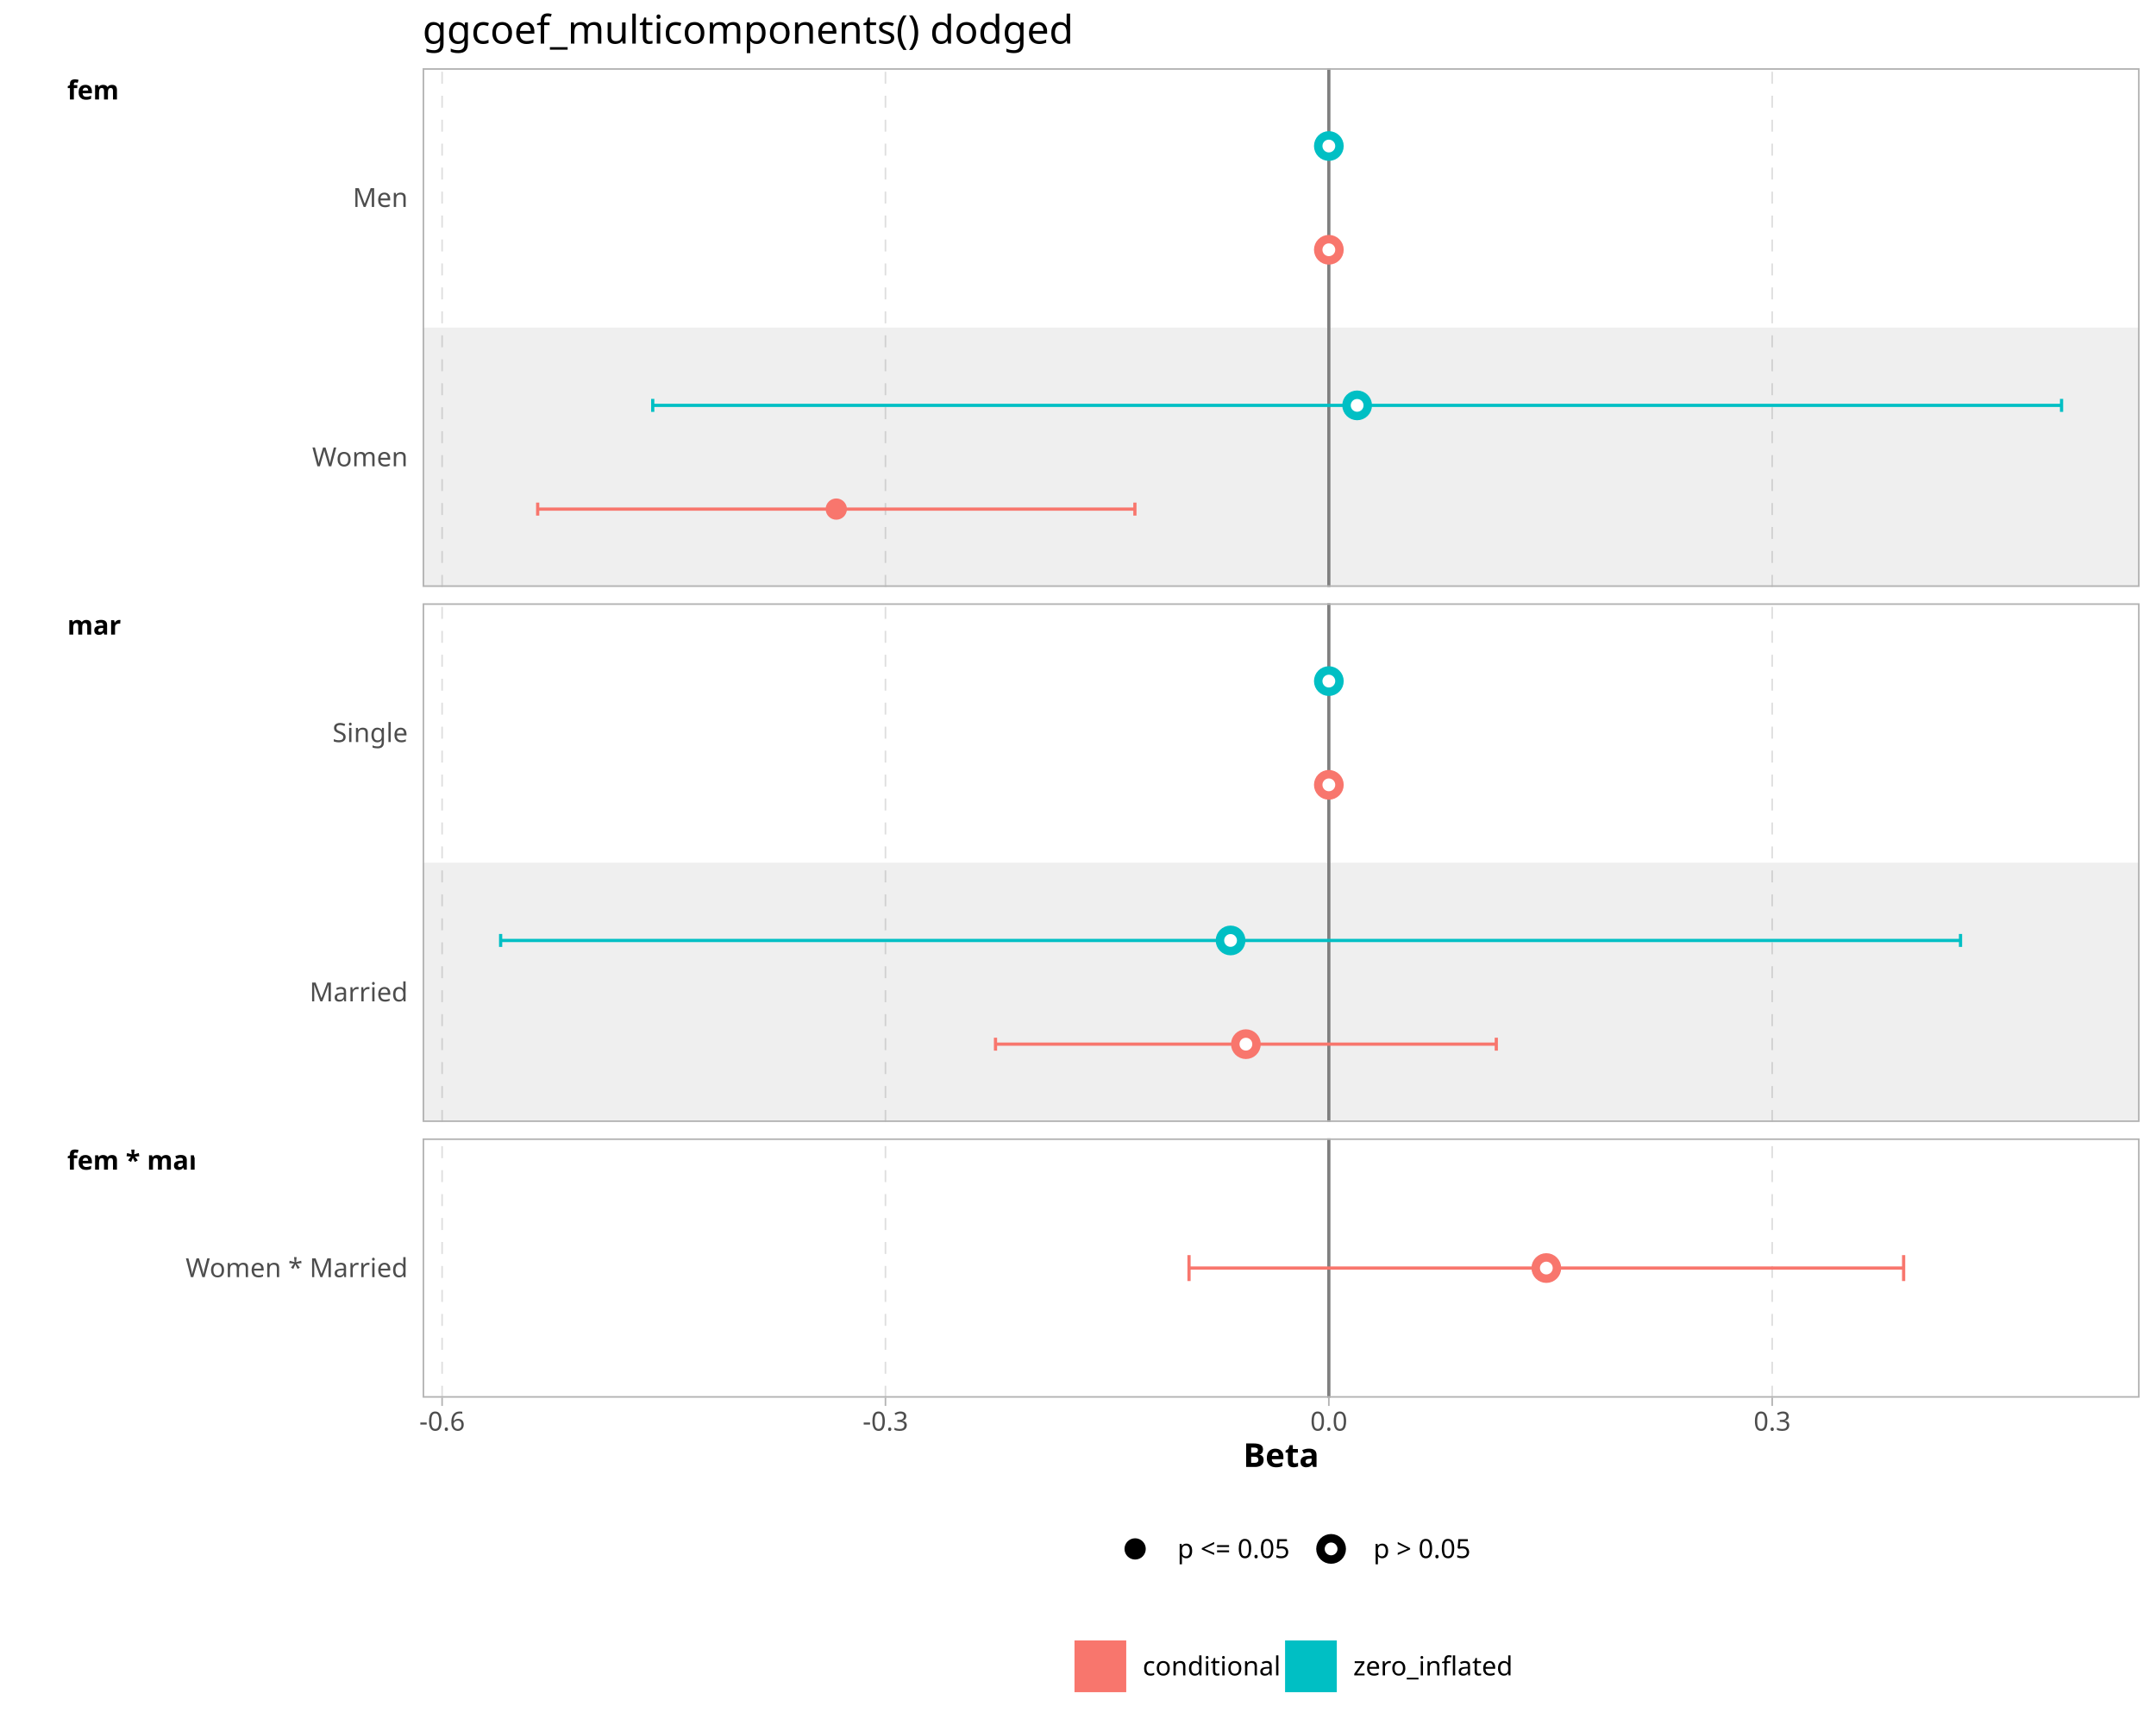
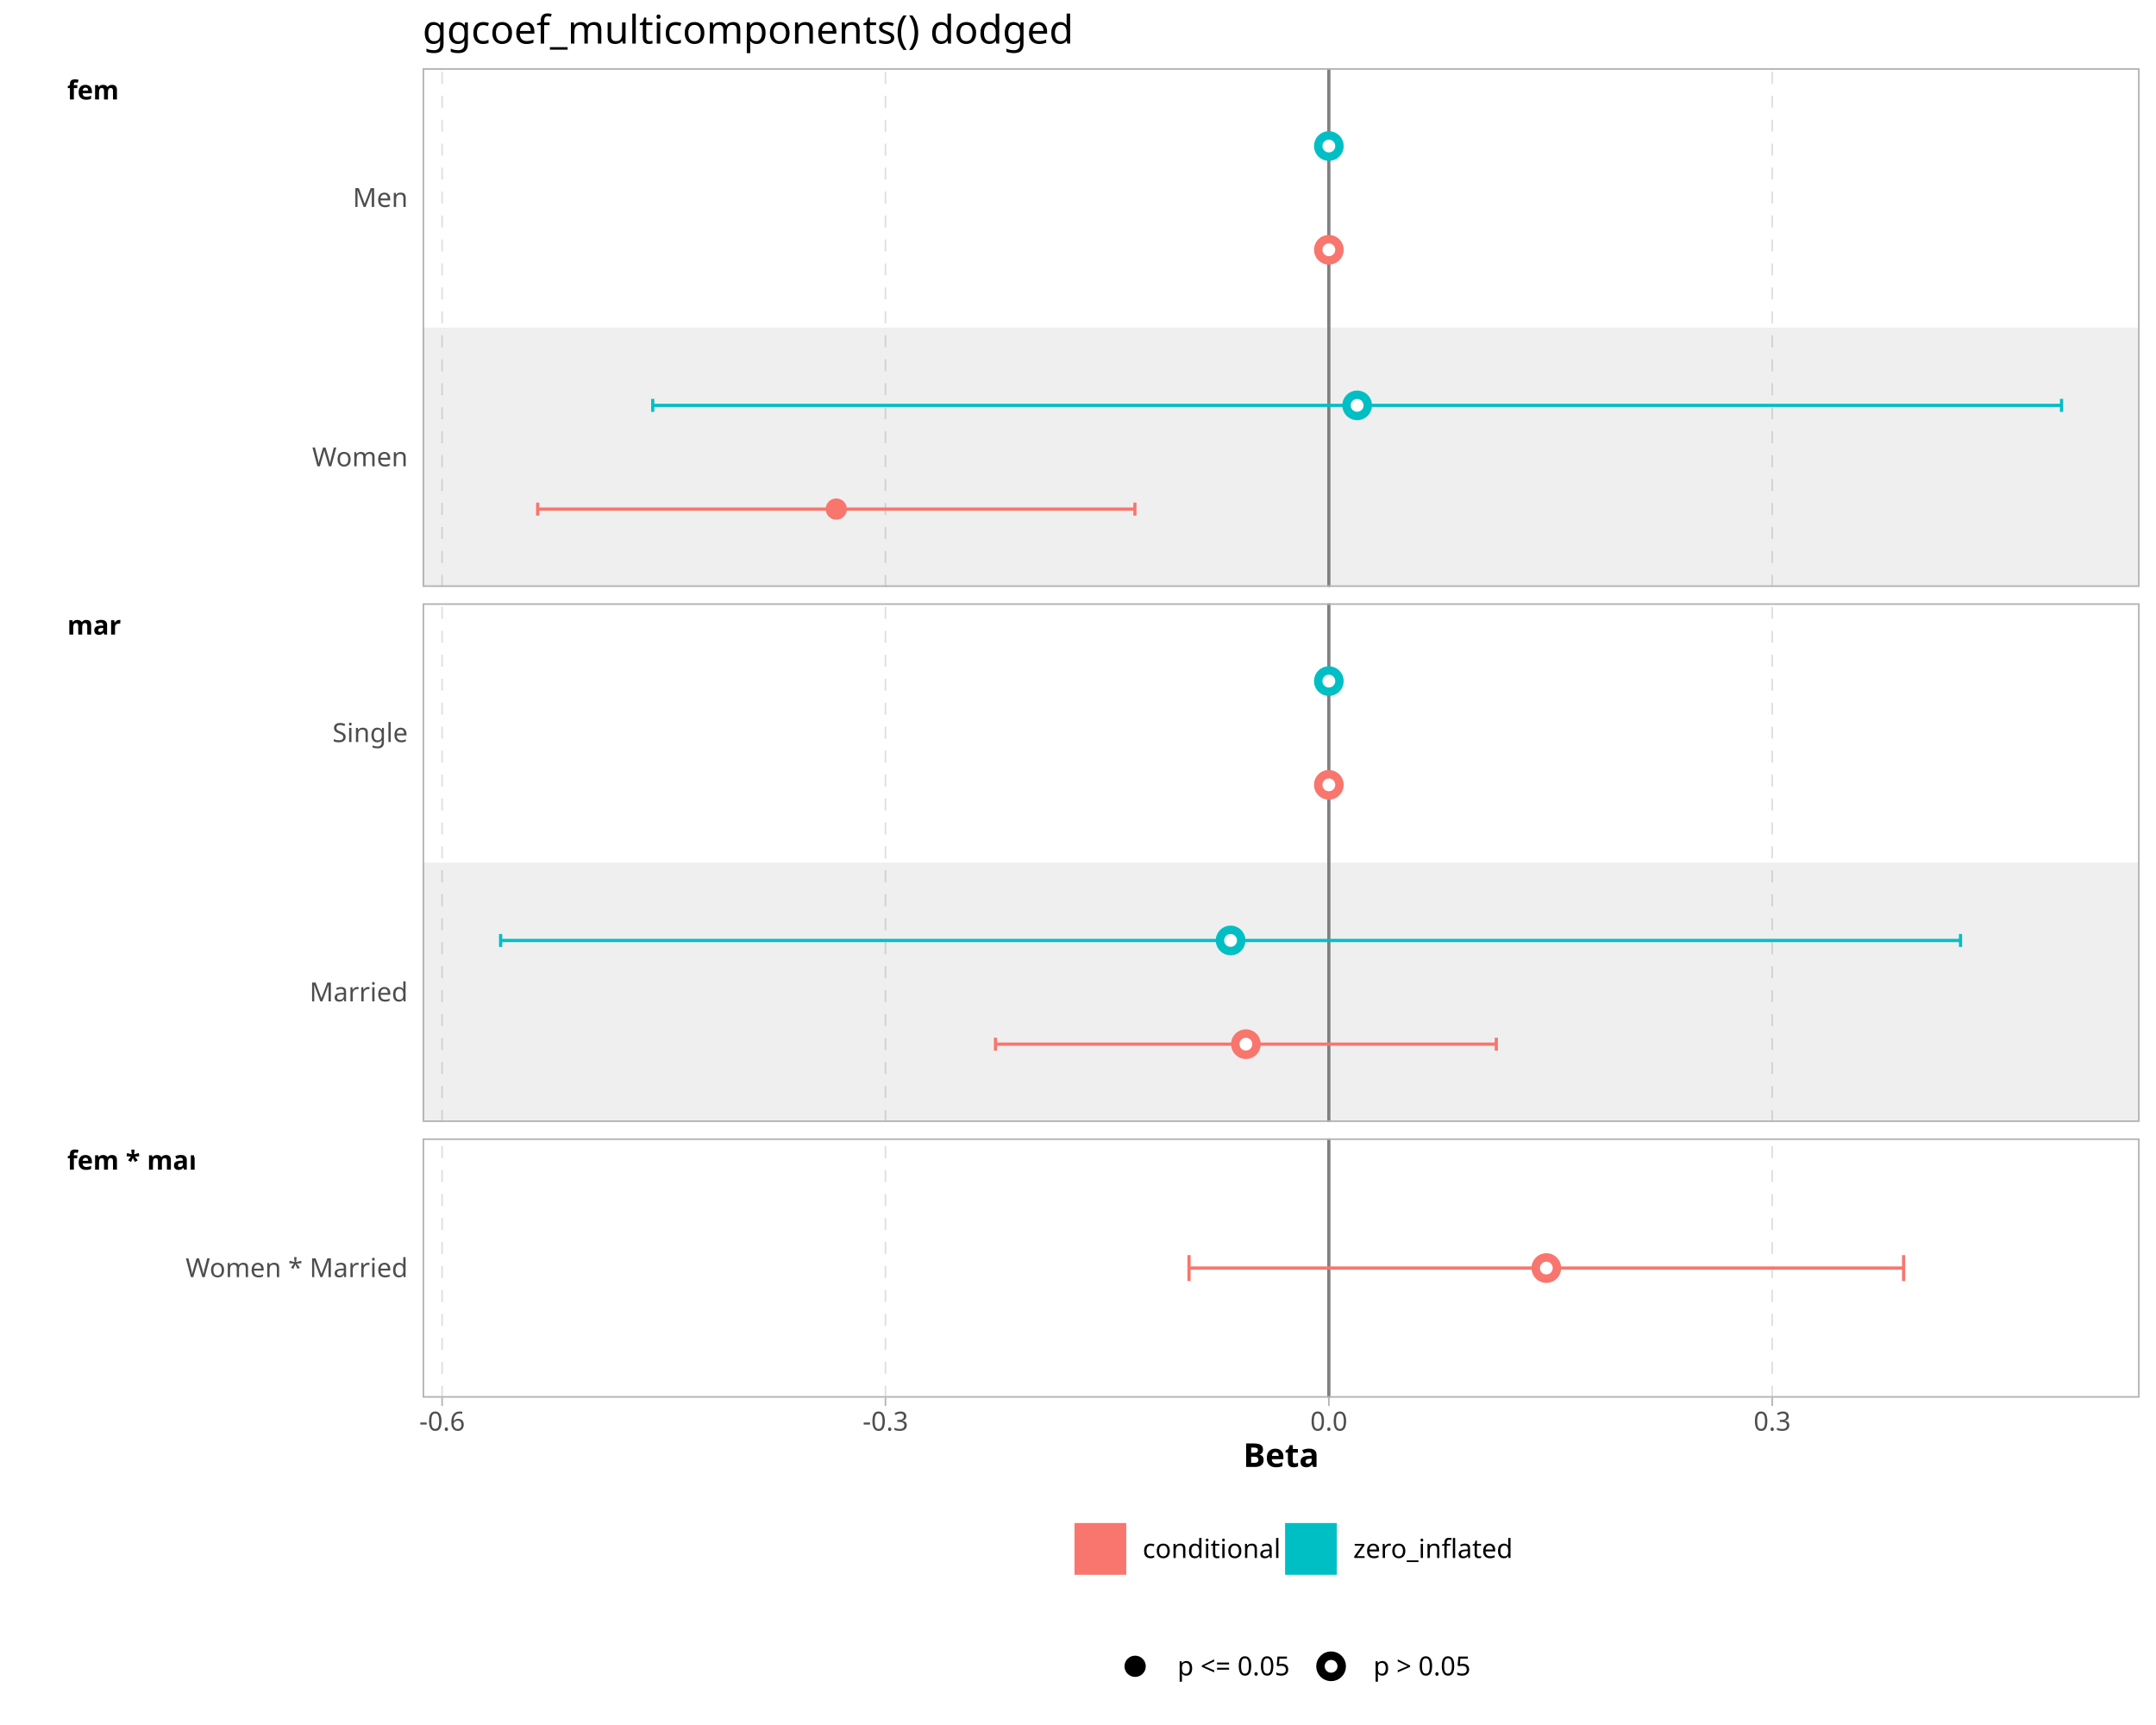
<svg xmlns="http://www.w3.org/2000/svg" class="svglite" data-engine-version="2.0" width="720.00pt" height="576.00pt" viewBox="0 0 720.00 576.00">
  <defs>
    <style type="text/css">
    .svglite line, .svglite polyline, .svglite polygon, .svglite path, .svglite rect, .svglite circle {
      fill: none;
      stroke: #000000;
      stroke-linecap: round;
      stroke-linejoin: round;
      stroke-miterlimit: 10.00;
    }
  </style>
  </defs>
  <rect width="100%" height="100%" style="stroke: none; fill: #FFFFFF;" />
  <defs>
    <clipPath id="cpMC4wMHw3MjAuMDB8MC4wMHw1NzYuMDA=">
      <rect x="0.00" y="0.00" width="720.00" height="576.00" />
    </clipPath>
  </defs>
  <g clip-path="url(#cpMC4wMHw3MjAuMDB8MC4wMHw1NzYuMDA=)">
    <rect x="0.00" y="0.00" width="720.00" height="576.00" style="stroke-width: 1.07; stroke: #FFFFFF; fill: #FFFFFF;" />
  </g>
  <defs>
    <clipPath id="cpMTQxLjEzfDcxNC41MnwyMi43OHwxOTUuOTc=">
      <rect x="141.13" y="22.78" width="573.39" height="173.19" />
    </clipPath>
  </defs>
  <g clip-path="url(#cpMTQxLjEzfDcxNC41MnwyMi43OHwxOTUuOTc=)">
    <rect x="141.13" y="22.78" width="573.39" height="173.19" style="stroke-width: 1.07; stroke: none; fill: #FFFFFF;" />
    <polyline points="147.64,195.97 147.64,22.78 " style="stroke-width: 0.53; stroke: #DEDEDE; stroke-dasharray: 4.00,4.00; stroke-linecap: butt;" />
    <polyline points="295.70,195.97 295.70,22.78 " style="stroke-width: 0.53; stroke: #DEDEDE; stroke-dasharray: 4.00,4.00; stroke-linecap: butt;" />
    <polyline points="443.77,195.97 443.77,22.78 " style="stroke-width: 0.53; stroke: #DEDEDE; stroke-dasharray: 4.00,4.00; stroke-linecap: butt;" />
    <polyline points="591.83,195.97 591.83,22.78 " style="stroke-width: 0.53; stroke: #DEDEDE; stroke-dasharray: 4.00,4.00; stroke-linecap: butt;" />
    <rect x="141.13" y="109.38" width="573.39" height="86.59" style="stroke-width: 1.07; stroke: none; stroke-linecap: butt; stroke-linejoin: miter; fill: #111111; fill-opacity: 0.067;" />
    <rect x="141.13" y="22.78" width="573.39" height="86.59" style="stroke-width: 1.07; stroke: none; stroke-linecap: butt; stroke-linejoin: miter;" />
    <line x1="443.77" y1="195.97" x2="443.77" y2="22.78" style="stroke-width: 1.07; stroke: #7F7F7F; stroke-linecap: butt;" />
    <polyline points="379.00,172.16 379.00,167.83 " style="stroke-width: 1.07; stroke: #F8766D; stroke-linecap: butt;" />
    <polyline points="379.00,169.99 179.56,169.99 " style="stroke-width: 1.07; stroke: #F8766D; stroke-linecap: butt;" />
    <polyline points="179.56,172.16 179.56,167.83 " style="stroke-width: 1.07; stroke: #F8766D; stroke-linecap: butt;" />
    <polyline points="688.46,137.52 688.46,133.19 " style="stroke-width: 1.07; stroke: #00BFC4; stroke-linecap: butt;" />
    <polyline points="688.46,135.36 217.98,135.36 " style="stroke-width: 1.07; stroke: #00BFC4; stroke-linecap: butt;" />
    <polyline points="217.98,137.52 217.98,133.19 " style="stroke-width: 1.07; stroke: #00BFC4; stroke-linecap: butt;" />
    <circle cx="443.77" cy="83.40" r="3.55" style="stroke-width: 2.83; stroke: #F8766D; fill: #FFFFFF;" />
    <circle cx="279.28" cy="169.99" r="3.55" style="stroke-width: 2.83; stroke: none; fill: #F8766D;" />
    <circle cx="443.77" cy="48.76" r="3.55" style="stroke-width: 2.83; stroke: #00BFC4; fill: #FFFFFF;" />
    <circle cx="453.22" cy="135.36" r="3.55" style="stroke-width: 2.83; stroke: #00BFC4; fill: #FFFFFF;" />
    <rect x="141.13" y="22.78" width="573.39" height="173.19" style="stroke-width: 1.07; stroke: #B3B3B3;" />
  </g>
  <g clip-path="url(#cpMC4wMHw3MjAuMDB8MC4wMHw1NzYuMDA=)">
</g>
  <defs>
    <clipPath id="cpMTQxLjEzfDcxNC41MnwyMDEuNDV8Mzc0LjY0">
      <rect x="141.13" y="201.45" width="573.39" height="173.19" />
    </clipPath>
  </defs>
  <g clip-path="url(#cpMTQxLjEzfDcxNC41MnwyMDEuNDV8Mzc0LjY0)">
    <rect x="141.13" y="201.45" width="573.39" height="173.19" style="stroke-width: 1.07; stroke: none; fill: #FFFFFF;" />
    <polyline points="147.64,374.64 147.64,201.45 " style="stroke-width: 0.53; stroke: #DEDEDE; stroke-dasharray: 4.00,4.00; stroke-linecap: butt;" />
    <polyline points="295.70,374.64 295.70,201.45 " style="stroke-width: 0.53; stroke: #DEDEDE; stroke-dasharray: 4.00,4.00; stroke-linecap: butt;" />
    <polyline points="443.77,374.64 443.77,201.45 " style="stroke-width: 0.53; stroke: #DEDEDE; stroke-dasharray: 4.00,4.00; stroke-linecap: butt;" />
    <polyline points="591.83,374.64 591.83,201.45 " style="stroke-width: 0.53; stroke: #DEDEDE; stroke-dasharray: 4.00,4.00; stroke-linecap: butt;" />
    <rect x="141.13" y="288.05" width="573.39" height="86.59" style="stroke-width: 1.07; stroke: none; stroke-linecap: butt; stroke-linejoin: miter; fill: #111111; fill-opacity: 0.067;" />
    <rect x="141.13" y="201.45" width="573.39" height="86.59" style="stroke-width: 1.07; stroke: none; stroke-linecap: butt; stroke-linejoin: miter;" />
    <line x1="443.77" y1="374.64" x2="443.77" y2="201.45" style="stroke-width: 1.07; stroke: #7F7F7F; stroke-linecap: butt;" />
    <polyline points="499.69,350.83 499.69,346.50 " style="stroke-width: 1.07; stroke: #F8766D; stroke-linecap: butt;" />
    <polyline points="499.69,348.66 332.45,348.66 " style="stroke-width: 1.07; stroke: #F8766D; stroke-linecap: butt;" />
    <polyline points="332.45,350.83 332.45,346.50 " style="stroke-width: 1.07; stroke: #F8766D; stroke-linecap: butt;" />
    <polyline points="654.72,316.19 654.72,311.86 " style="stroke-width: 1.07; stroke: #00BFC4; stroke-linecap: butt;" />
    <polyline points="654.72,314.03 167.19,314.03 " style="stroke-width: 1.07; stroke: #00BFC4; stroke-linecap: butt;" />
    <polyline points="167.19,316.19 167.19,311.86 " style="stroke-width: 1.07; stroke: #00BFC4; stroke-linecap: butt;" />
    <circle cx="443.77" cy="262.07" r="3.55" style="stroke-width: 2.83; stroke: #F8766D; fill: #FFFFFF;" />
    <circle cx="416.07" cy="348.66" r="3.55" style="stroke-width: 2.83; stroke: #F8766D; fill: #FFFFFF;" />
    <circle cx="443.77" cy="227.43" r="3.55" style="stroke-width: 2.83; stroke: #00BFC4; fill: #FFFFFF;" />
-     <circle cx="410.95" cy="314.03" r="3.55" style="stroke-width: 2.83; stroke: #00BFC4; fill: #FFFFFF;" />
+     <circle cx="410.96" cy="314.03" r="3.55" style="stroke-width: 2.83; stroke: #00BFC4; fill: #FFFFFF;" />
    <rect x="141.13" y="201.45" width="573.39" height="173.19" style="stroke-width: 1.07; stroke: #B3B3B3;" />
  </g>
  <g clip-path="url(#cpMC4wMHw3MjAuMDB8MC4wMHw1NzYuMDA=)">
</g>
  <defs>
    <clipPath id="cpMTQxLjEzfDcxNC41MnwzODAuMTJ8NDY2Ljcy">
      <rect x="141.13" y="380.12" width="573.39" height="86.59" />
    </clipPath>
  </defs>
  <g clip-path="url(#cpMTQxLjEzfDcxNC41MnwzODAuMTJ8NDY2Ljcy)">
    <rect x="141.13" y="380.12" width="573.39" height="86.59" style="stroke-width: 1.07; stroke: none; fill: #FFFFFF;" />
    <polyline points="147.64,466.72 147.64,380.12 " style="stroke-width: 0.53; stroke: #DEDEDE; stroke-dasharray: 4.00,4.00; stroke-linecap: butt;" />
    <polyline points="295.70,466.72 295.70,380.12 " style="stroke-width: 0.53; stroke: #DEDEDE; stroke-dasharray: 4.00,4.00; stroke-linecap: butt;" />
    <polyline points="443.77,466.72 443.77,380.12 " style="stroke-width: 0.53; stroke: #DEDEDE; stroke-dasharray: 4.00,4.00; stroke-linecap: butt;" />
    <polyline points="591.83,466.72 591.83,380.12 " style="stroke-width: 0.53; stroke: #DEDEDE; stroke-dasharray: 4.00,4.00; stroke-linecap: butt;" />
    <rect x="141.13" y="380.12" width="573.39" height="86.59" style="stroke-width: 1.07; stroke: none; stroke-linecap: butt; stroke-linejoin: miter;" />
    <line x1="443.77" y1="466.72" x2="443.77" y2="380.12" style="stroke-width: 1.07; stroke: #7F7F7F; stroke-linecap: butt;" />
    <polyline points="635.72,427.75 635.72,419.09 " style="stroke-width: 1.07; stroke: #F8766D; stroke-linecap: butt;" />
    <polyline points="635.72,423.42 397.08,423.42 " style="stroke-width: 1.07; stroke: #F8766D; stroke-linecap: butt;" />
    <polyline points="397.08,427.75 397.08,419.09 " style="stroke-width: 1.07; stroke: #F8766D; stroke-linecap: butt;" />
    <circle cx="516.40" cy="423.42" r="3.55" style="stroke-width: 2.83; stroke: #F8766D; fill: #FFFFFF;" />
    <rect x="141.13" y="380.12" width="573.39" height="86.59" style="stroke-width: 1.07; stroke: #B3B3B3;" />
  </g>
  <g clip-path="url(#cpMC4wMHw3MjAuMDB8MC4wMHw1NzYuMDA=)">
</g>
  <defs>
    <clipPath id="cpMTguMDd8NjQuOTl8MjIuNzh8MTk1Ljk3">
      <rect x="18.07" y="22.78" width="46.92" height="173.19" />
    </clipPath>
  </defs>
  <g clip-path="url(#cpMTguMDd8NjQuOTl8MjIuNzh8MTk1Ljk3)">
    <text x="22.46" y="33.22" style="font-size: 8.80px; font-weight: bold; font-family: sans;" textLength="14.67px" lengthAdjust="spacingAndGlyphs">fem</text>
  </g>
  <g clip-path="url(#cpMC4wMHw3MjAuMDB8MC4wMHw1NzYuMDA=)">
</g>
  <defs>
    <clipPath id="cpMTguMDd8NjQuOTl8MjAxLjQ1fDM3NC42NA==">
      <rect x="18.07" y="201.45" width="46.92" height="173.19" />
    </clipPath>
  </defs>
  <g clip-path="url(#cpMTguMDd8NjQuOTl8MjAxLjQ1fDM3NC42NA==)">
    <text x="22.46" y="211.89" style="font-size: 8.80px; font-weight: bold; font-family: sans;" textLength="15.16px" lengthAdjust="spacingAndGlyphs">mar</text>
  </g>
  <g clip-path="url(#cpMC4wMHw3MjAuMDB8MC4wMHw1NzYuMDA=)">
</g>
  <defs>
    <clipPath id="cpMTguMDd8NjQuOTl8MzgwLjEyfDQ2Ni43Mg==">
      <rect x="18.07" y="380.12" width="46.92" height="86.59" />
    </clipPath>
  </defs>
  <g clip-path="url(#cpMTguMDd8NjQuOTl8MzgwLjEyfDQ2Ni43Mg==)">
    <text x="22.46" y="390.56" style="font-size: 8.80px; font-weight: bold; font-family: sans;" textLength="38.15px" lengthAdjust="spacingAndGlyphs">fem * mar</text>
  </g>
  <g clip-path="url(#cpMC4wMHw3MjAuMDB8MC4wMHw1NzYuMDA=)">
    <polyline points="147.64,469.46 147.64,466.72 " style="stroke-width: 0.53; stroke: #B3B3B3; stroke-linecap: butt;" />
    <polyline points="295.70,469.46 295.70,466.72 " style="stroke-width: 0.53; stroke: #B3B3B3; stroke-linecap: butt;" />
    <polyline points="443.77,469.46 443.77,466.72 " style="stroke-width: 0.53; stroke: #B3B3B3; stroke-linecap: butt;" />
    <polyline points="591.83,469.46 591.83,466.72 " style="stroke-width: 0.53; stroke: #B3B3B3; stroke-linecap: butt;" />
    <text x="147.64" y="477.70" text-anchor="middle" style="font-size: 8.80px; fill: #4D4D4D; font-family: sans;" textLength="15.16px" lengthAdjust="spacingAndGlyphs">-0.6</text>
    <text x="295.70" y="477.70" text-anchor="middle" style="font-size: 8.80px; fill: #4D4D4D; font-family: sans;" textLength="15.16px" lengthAdjust="spacingAndGlyphs">-0.3</text>
    <text x="443.77" y="477.70" text-anchor="middle" style="font-size: 8.80px; fill: #4D4D4D; font-family: sans;" textLength="12.23px" lengthAdjust="spacingAndGlyphs">0.0</text>
    <text x="591.83" y="477.70" text-anchor="middle" style="font-size: 8.80px; fill: #4D4D4D; font-family: sans;" textLength="12.23px" lengthAdjust="spacingAndGlyphs">0.3</text>
    <text x="136.20" y="155.70" text-anchor="end" style="font-size: 8.80px; fill: #4D4D4D; font-family: sans;" textLength="30.32px" lengthAdjust="spacingAndGlyphs">Women</text>
    <text x="136.20" y="69.11" text-anchor="end" style="font-size: 8.80px; fill: #4D4D4D; font-family: sans;" textLength="17.12px" lengthAdjust="spacingAndGlyphs">Men</text>
    <text x="136.20" y="334.37" text-anchor="end" style="font-size: 8.80px; fill: #4D4D4D; font-family: sans;" textLength="29.83px" lengthAdjust="spacingAndGlyphs">Married</text>
    <text x="136.20" y="247.78" text-anchor="end" style="font-size: 8.80px; fill: #4D4D4D; font-family: sans;" textLength="24.46px" lengthAdjust="spacingAndGlyphs">Single</text>
    <text x="136.20" y="426.45" text-anchor="end" style="font-size: 8.80px; fill: #4D4D4D; font-family: sans;" textLength="68.47px" lengthAdjust="spacingAndGlyphs">Women * Married</text>
    <text x="427.83" y="489.84" text-anchor="middle" style="font-size: 11.00px; font-weight: bold; font-family: sans;" textLength="22.63px" lengthAdjust="spacingAndGlyphs">Beta</text>
-     <rect x="359.48" y="503.08" width="136.69" height="28.24" style="stroke-width: 1.07; stroke: none; fill: #FFFFFF;" />
-     <rect x="370.44" y="508.56" width="17.28" height="17.28" style="stroke-width: 1.07; stroke: none; fill: #FFFFFF;" />
-     <circle cx="379.08" cy="517.20" r="3.55" style="stroke-width: 2.83; stroke: none; fill: #000000;" />
-     <rect x="435.88" y="508.56" width="17.28" height="17.28" style="stroke-width: 1.07; stroke: none; fill: #FFFFFF;" />
-     <circle cx="444.52" cy="517.20" r="3.55" style="stroke-width: 2.83; fill: #FFFFFF;" />
-     <text x="393.20" y="520.23" style="font-size: 8.80px; font-family: sans;" textLength="37.20px" lengthAdjust="spacingAndGlyphs">p &lt;= 0.05</text>
-     <text x="458.64" y="520.23" style="font-size: 8.80px; font-family: sans;" textLength="32.05px" lengthAdjust="spacingAndGlyphs">p &gt; 0.05</text>
-     <rect x="347.87" y="542.28" width="159.91" height="28.24" style="stroke-width: 1.07; stroke: none; fill: #FFFFFF;" />
-     <rect x="358.83" y="547.76" width="17.28" height="17.28" style="stroke-width: 1.07; stroke: none; fill: #FFFFFF;" />
-     <rect x="358.83" y="547.76" width="17.28" height="17.28" style="stroke-width: 0.75; stroke: none; fill: #F8766D;" />
-     <line x1="360.56" y1="556.40" x2="374.38" y2="556.40" style="stroke-width: 1.07; stroke: #F8766D; stroke-linecap: butt;" />
-     <circle cx="367.47" cy="556.40" r="3.55" style="stroke-width: 2.83; stroke: #F8766D; fill: #F8766D;" />
-     <rect x="429.15" y="547.76" width="17.28" height="17.28" style="stroke-width: 1.07; stroke: none; fill: #FFFFFF;" />
-     <rect x="429.15" y="547.76" width="17.28" height="17.28" style="stroke-width: 0.75; stroke: none; fill: #00BFC4;" />
-     <line x1="430.87" y1="556.40" x2="444.70" y2="556.40" style="stroke-width: 1.07; stroke: #00BFC4; stroke-linecap: butt;" />
-     <circle cx="437.79" cy="556.40" r="3.55" style="stroke-width: 2.83; stroke: #00BFC4; fill: #00BFC4;" />
-     <text x="381.59" y="559.43" style="font-size: 8.80px; font-family: sans;" textLength="42.08px" lengthAdjust="spacingAndGlyphs">conditional</text>
-     <text x="451.91" y="559.43" style="font-size: 8.80px; font-family: sans;" textLength="50.39px" lengthAdjust="spacingAndGlyphs">zero_inflated</text>
+     <rect x="347.87" y="503.08" width="159.91" height="28.24" style="stroke-width: 1.07; stroke: none; fill: #FFFFFF;" />
+     <rect x="358.83" y="508.56" width="17.28" height="17.28" style="stroke-width: 1.07; stroke: none; fill: #FFFFFF;" />
+     <rect x="358.83" y="508.56" width="17.28" height="17.28" style="stroke-width: 0.75; stroke: none; fill: #F8766D;" />
+     <line x1="360.56" y1="517.20" x2="374.38" y2="517.20" style="stroke-width: 1.07; stroke: #F8766D; stroke-linecap: butt;" />
+     <circle cx="367.47" cy="517.20" r="3.55" style="stroke-width: 2.83; stroke: #F8766D; fill: #F8766D;" />
+     <rect x="429.15" y="508.56" width="17.28" height="17.28" style="stroke-width: 1.07; stroke: none; fill: #FFFFFF;" />
+     <rect x="429.15" y="508.56" width="17.28" height="17.28" style="stroke-width: 0.75; stroke: none; fill: #00BFC4;" />
+     <line x1="430.87" y1="517.20" x2="444.70" y2="517.20" style="stroke-width: 1.07; stroke: #00BFC4; stroke-linecap: butt;" />
+     <circle cx="437.79" cy="517.20" r="3.55" style="stroke-width: 2.83; stroke: #00BFC4; fill: #00BFC4;" />
+     <text x="381.59" y="520.23" style="font-size: 8.80px; font-family: sans;" textLength="42.08px" lengthAdjust="spacingAndGlyphs">conditional</text>
+     <text x="451.91" y="520.23" style="font-size: 8.80px; font-family: sans;" textLength="50.39px" lengthAdjust="spacingAndGlyphs">zero_inflated</text>
+     <rect x="359.48" y="542.28" width="136.69" height="28.24" style="stroke-width: 1.07; stroke: none; fill: #FFFFFF;" />
+     <rect x="370.44" y="547.76" width="17.28" height="17.28" style="stroke-width: 1.07; stroke: none; fill: #FFFFFF;" />
+     <circle cx="379.08" cy="556.40" r="3.55" style="stroke-width: 2.83; stroke: none; fill: #000000;" />
+     <rect x="435.88" y="547.76" width="17.28" height="17.28" style="stroke-width: 1.07; stroke: none; fill: #FFFFFF;" />
+     <circle cx="444.52" cy="556.40" r="3.55" style="stroke-width: 2.83; fill: #FFFFFF;" />
+     <text x="393.20" y="559.43" style="font-size: 8.80px; font-family: sans;" textLength="37.20px" lengthAdjust="spacingAndGlyphs">p &lt;= 0.05</text>
+     <text x="458.64" y="559.43" style="font-size: 8.80px; font-family: sans;" textLength="32.05px" lengthAdjust="spacingAndGlyphs">p &gt; 0.05</text>
    <text x="141.13" y="14.56" style="font-size: 13.20px; font-family: sans;" textLength="203.29px" lengthAdjust="spacingAndGlyphs">ggcoef_multicomponents() dodged</text>
  </g>
</svg>
